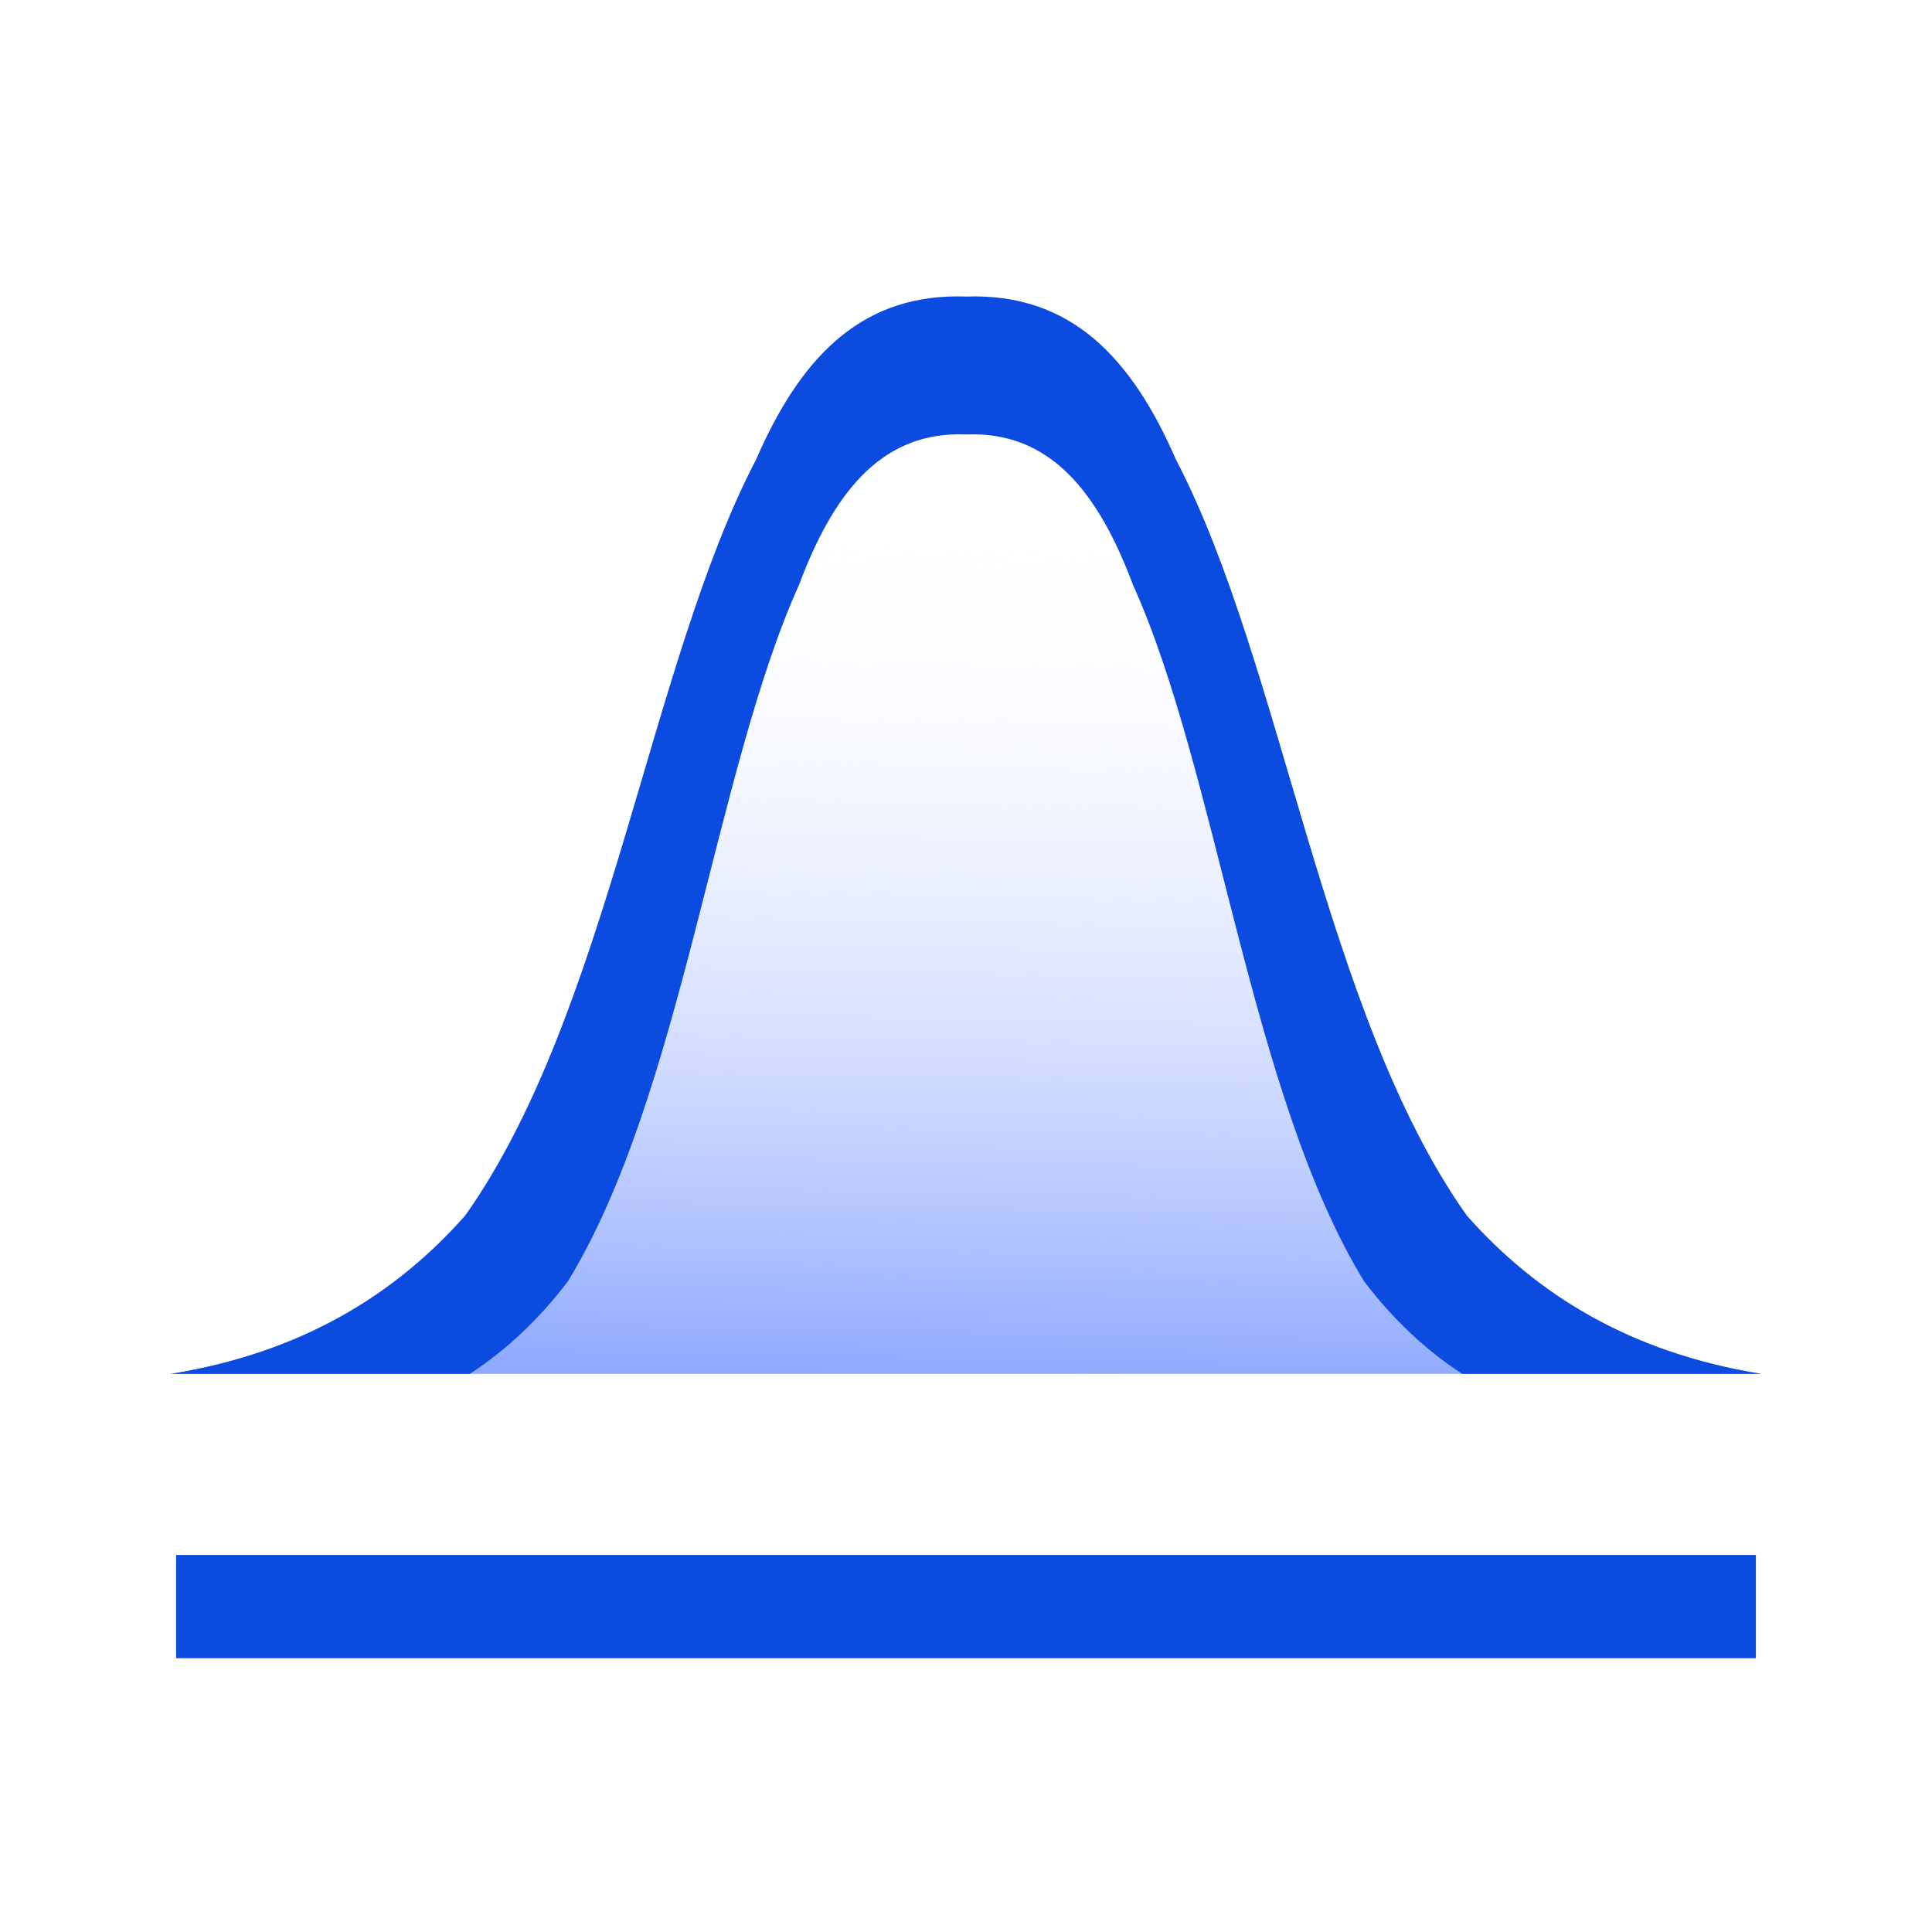
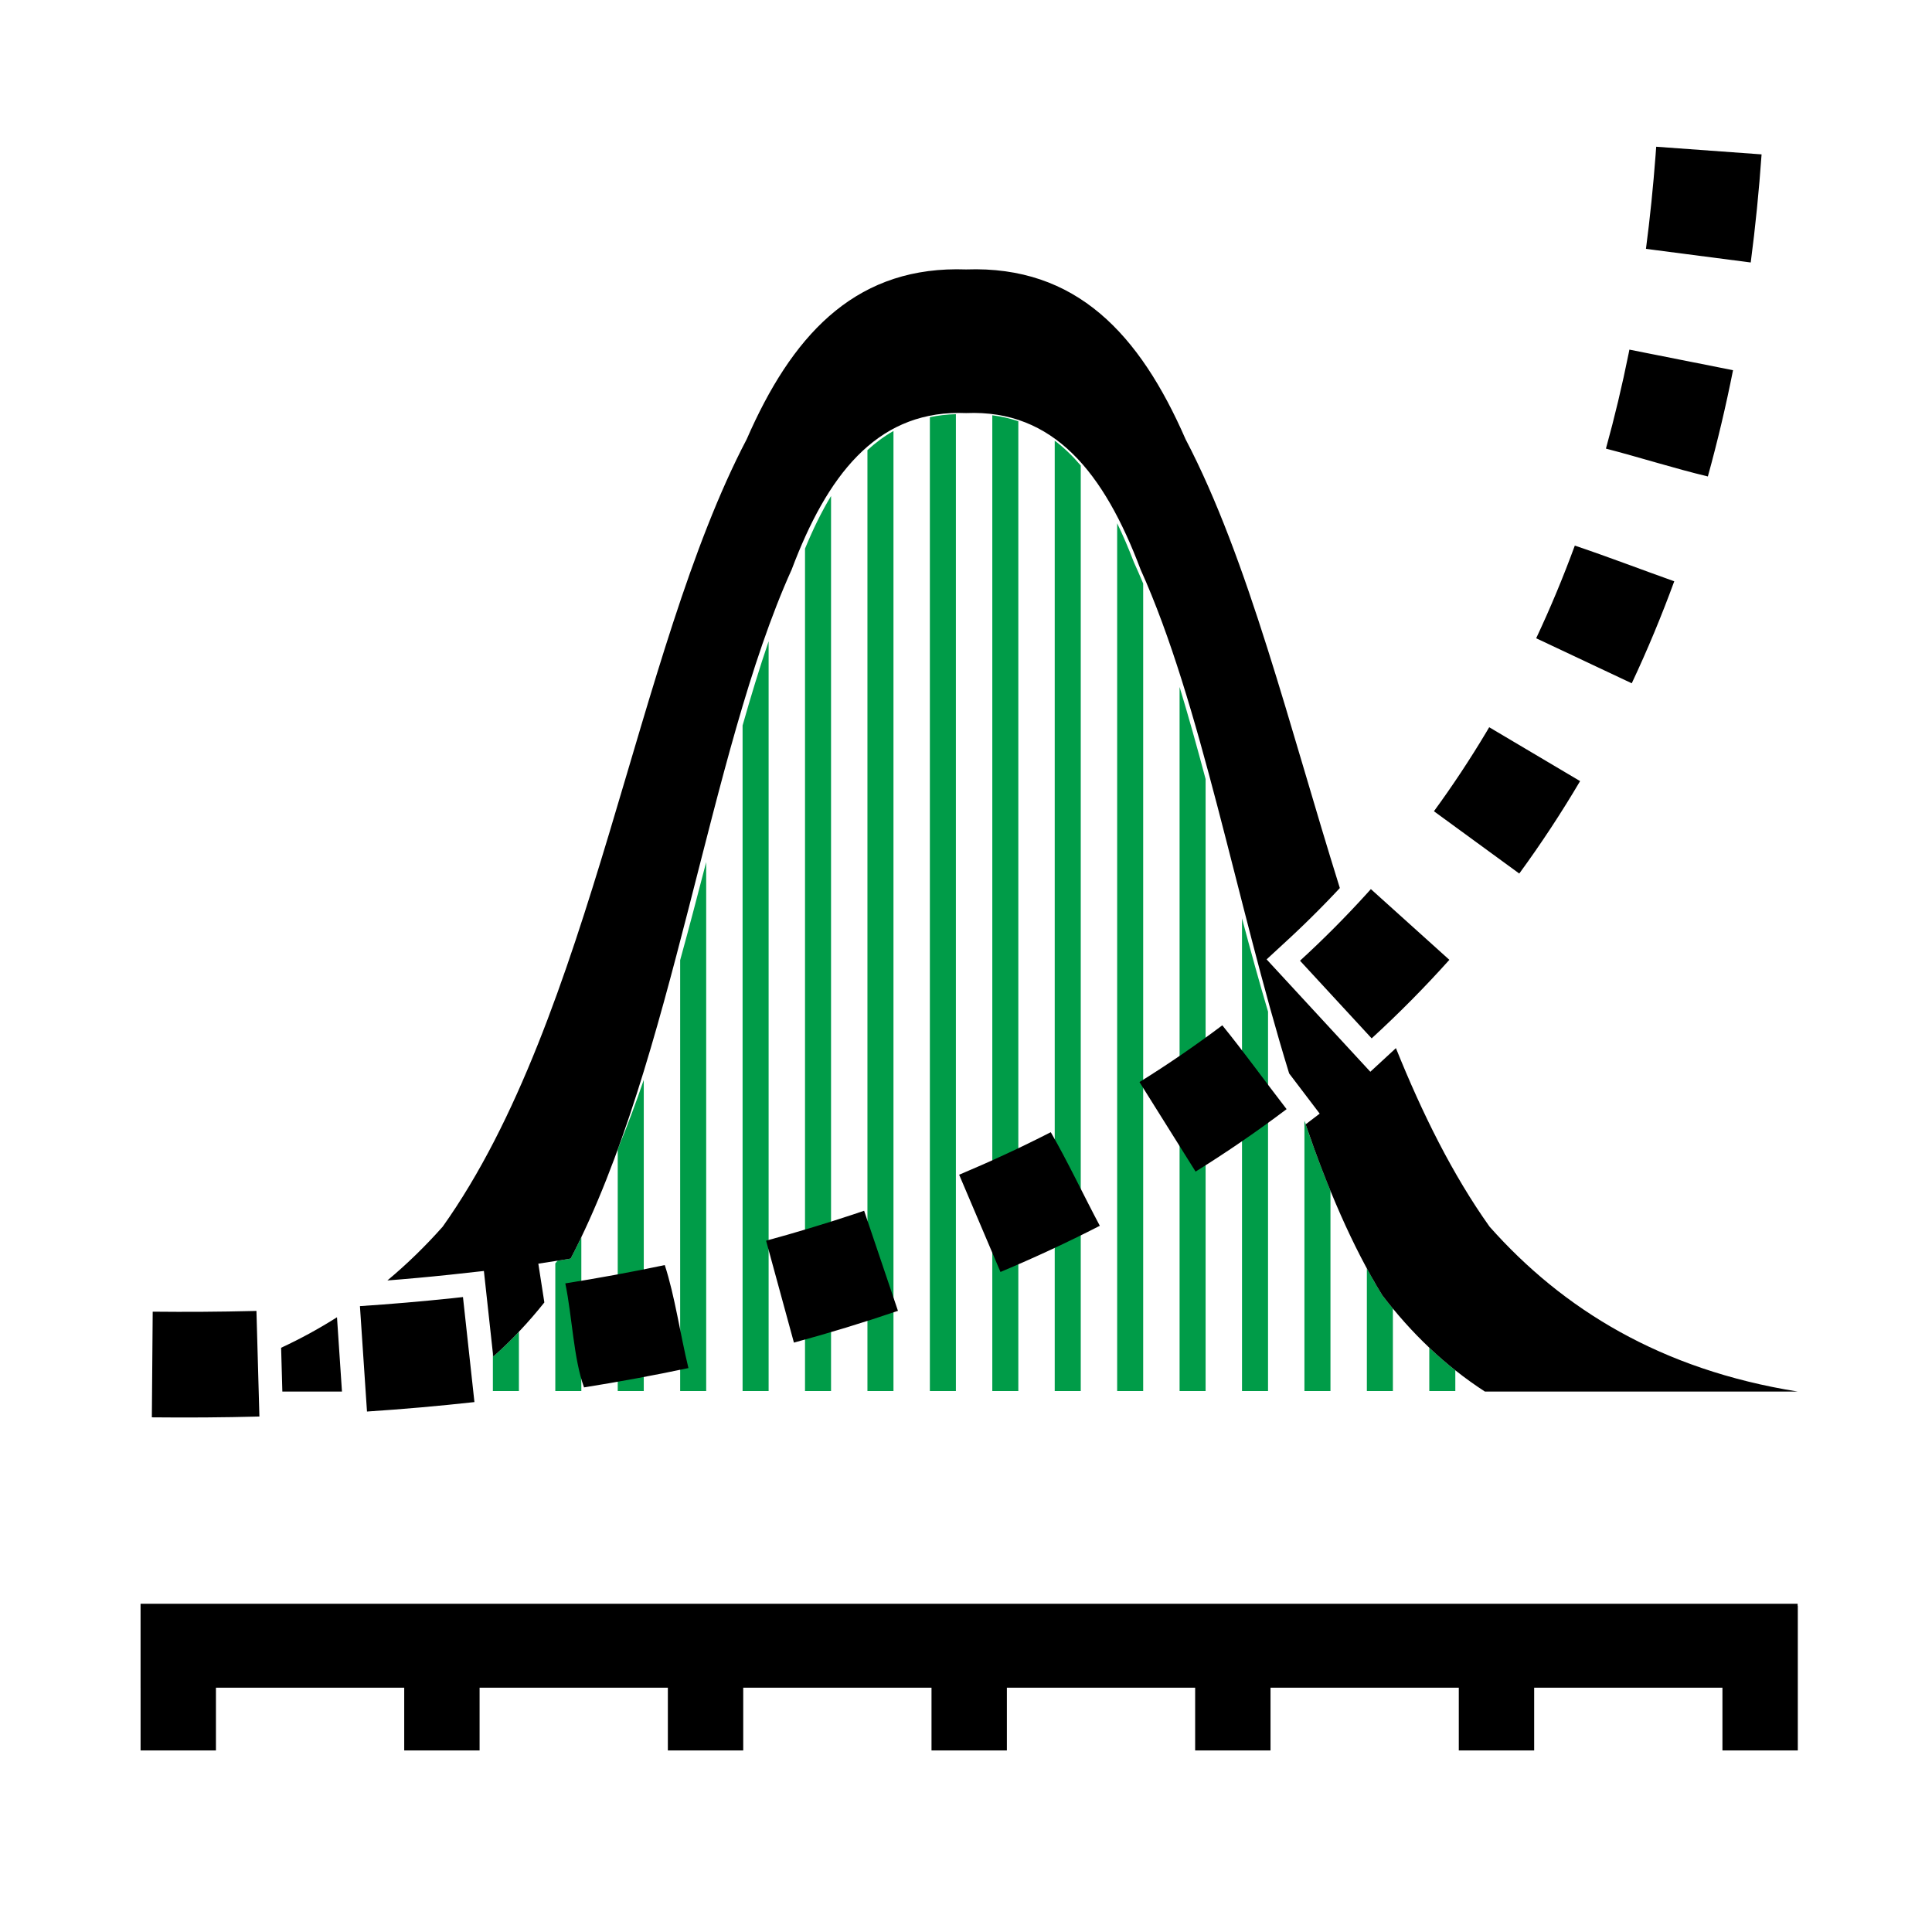
- <svg xmlns="http://www.w3.org/2000/svg" xmlns:xlink="http://www.w3.org/1999/xlink" viewBox="-128 -128 2048 2048" height="2048" width="2048">
+ <svg xmlns="http://www.w3.org/2000/svg" viewBox="-128 -128 2048 2048" height="2048" width="2048">
  <defs>
    <linearGradient id="a">
      <stop offset="0" stop-color="#8ea9ff" />
      <stop offset="1" stop-color="#fff" stop-opacity="0" />
    </linearGradient>
-     <linearGradient xlink:href="#a" id="b" x1="869.966" y1="1329.898" x2="887.322" y2="418.712" gradientUnits="userSpaceOnUse" />
  </defs>
-   <path d="m 886.189,186.197 c -105.673,0.307 -167.566,69.138 -212.745,172.981 -113.344,217.057 -156.199,586.812 -308.324,801.431 -74.17,83.839 -173.677,145.498 -312.416,167.788 3.485,0.045 6.937,0.038 10.369,0 l 1665.854,0 c 3.432,0.038 6.882,0.045 10.367,0 -138.745,-22.291 -238.254,-83.955 -312.425,-167.8 C 1274.753,945.979 1231.899,576.238 1118.559,359.184 1071.999,252.164 1007.687,182.33 896,186.361 c -3.312,-0.118 -6.582,-0.174 -9.811,-0.163 z" style="isolation:auto;mix-blend-mode:normal" color="#000" overflow="visible" fill="url(#b)" />
-   <path d="M 886.189,186.197 C 780.516,186.504 718.624,255.335 673.446,359.178 560.102,576.235 517.246,945.99 365.122,1160.609 c -74.17,83.839 -173.678,145.499 -312.416,167.788 3.485,0.045 6.937,0.038 10.37,0 l 306.808,0 c 40.537,-26.34 74.77,-59.639 104.034,-97.984 120.949,-197.792 155.022,-538.559 245.138,-738.599 35.92,-95.702 85.128,-159.138 169.145,-159.421 l 0,0.002 c 2.567,-0.01 5.167,0.04 7.8,0.149 88.798,-3.715 139.931,60.645 176.949,159.274 90.112,200.037 124.183,540.789 245.125,738.581 29.266,38.349 63.503,71.654 104.043,97.996 l 306.81,0 c 3.432,0.038 6.882,0.045 10.367,0 -138.745,-22.291 -238.254,-83.956 -312.425,-167.801 C 1274.753,945.978 1231.898,576.237 1118.559,359.183 1071.999,252.163 1007.687,182.33 896,186.361 c -3.312,-0.118 -6.582,-0.174 -9.811,-0.164 z M 58.708,1520.365 l 1674.584,0 0,109.44 -1674.584,0 z" style="isolation:auto;mix-blend-mode:normal" color="#000" overflow="visible" fill="#0c4be0" />
+   <path style="isolation:auto;mix-blend-mode:normal" d="m 885.291,311.051 c -9.654,0.244 -18.837,1.33 -27.592,3.192 l 0,1032.309 27.592,0 0,-1035.501 z m 38.584,1.166 0,1034.336 27.592,0 0,-1028.021 c -8.723,-2.97 -17.905,-5.096 -27.592,-6.315 z m -104.757,16.647 c -9.828,5.576 -19.001,12.376 -27.594,20.301 l 0,997.388 27.594,0 0,-1017.689 z m 170.933,10.269 0,1007.419 27.592,0 0,-981.078 C 1009.1,355.414 999.933,346.592 990.05,339.134 Z M 752.942,397.776 c -10.089,16.685 -19.202,35.408 -27.594,55.794 l 0,892.982 27.594,0 0,-948.777 z m 303.284,28.888 0,919.889 27.592,0 0,-855.965 c -3.235,-7.763 -6.534,-15.367 -9.919,-22.754 -5.545,-14.521 -11.415,-28.27 -17.672,-41.169 z M 686.766,551.794 c -9.681,28.357 -18.79,58.279 -27.594,89.243 l 0,705.516 27.594,0 0,-794.759 z m 435.636,48.42 0,746.34 27.592,0 0,-648.696 c -8.943,-33.528 -18.033,-66.297 -27.592,-97.643 z M 620.59,785.839 c -8.964,34.603 -18.064,69.445 -27.592,103.94 l 0,456.775 27.592,0 0,-560.714 z m 567.987,59.588 0,501.126 27.592,0 0,-402.189 c -9.669,-32.521 -18.766,-65.684 -27.592,-98.937 z M 554.415,1016.704 c -8.272,24.202 -17.021,47.751 -26.355,70.43 -0.411,1.139 -0.823,2.278 -1.237,3.414 l 0,256.006 27.592,0 0,-329.849 z m 700.339,43.291 0,286.558 27.592,0 0,-212.241 c -9.293,-22.712 -18.029,-46.269 -26.31,-70.462 l 0.157,-0.12 c -0.479,-1.246 -0.962,-2.485 -1.438,-3.735 z m -766.514,123.412 c -3.692,7.713 -7.459,15.307 -11.327,22.74 l -6.935,1.133 0.008,0 -6.943,1.082 c -0.797,0.949 -1.591,1.9 -2.394,2.842 l 0,135.348 27.592,0 0,-163.145 z m 832.69,33.207 0,129.939 27.592,0 0,-87.408 c -3.815,-4.63 -7.56,-9.334 -11.224,-14.118 -5.634,-9.181 -11.082,-18.665 -16.368,-28.412 z m -898.866,67.083 c -8.7,9.171 -17.761,17.966 -27.21,26.345 l -0.382,-3.503 0,40.014 27.592,0 0,-62.856 z m -66.176,15.823 c -3.895,2.252 -7.855,4.431 -11.862,6.561 l 3.265,29.905 -4.62,0.472 -0.114,0.01 -0.14,0.014 -14.12,1.337 0,8.733 27.592,0 0,-47.032 z m 1031.217,1.086 0,45.946 27.592,0 0,-21.987 c -9.564,-7.593 -18.754,-15.588 -27.592,-23.959 z m -1103.414,31.201 c -7.043,2.33 -14.23,4.501 -21.57,6.496 l 0,8.249 27.592,0 0,-5.442 -1.782,0.144 -0.026,0 -3.562,0.262 -0.651,-9.71 z" color="#000" overflow="visible" fill="#009c48" />
+   <path style="isolation:auto;mix-blend-mode:normal" d="M 1755.641 155.547 C 1755.413 158.621 1755.186 161.697 1754.959 164.771 C 1752.447 197.866 1749.108 230.901 1744.783 263.809 L 1855.848 278.24 C 1860.847 240.173 1864.633 201.948 1867.348 163.65 L 1755.641 155.547 z M 1013.889 285.443 C 903.439 285.763 838.748 357.452 791.527 465.609 C 673.06 691.684 628.267 1076.799 469.266 1300.334 C 451.221 1320.66 431.74 1339.732 410.643 1357.328 L 424.74 1356.191 L 443.486 1354.549 L 443.453 1354.549 L 459.285 1353.049 L 459.352 1353.039 L 476.646 1351.279 L 512.947 1347.289 L 512.947 1347.299 L 522.854 1438.047 C 542.52 1420.607 560.524 1401.388 577.037 1380.65 L 570.65 1339.549 L 597.984 1335.285 L 597.977 1335.285 L 604.912 1334.152 C 713.904 1124.693 750.697 799.528 839.199 603.758 C 876.743 504.08 928.176 438.007 1015.99 437.713 L 1015.99 437.715 C 1018.674 437.704 1021.39 437.758 1024.143 437.871 C 1116.955 434.002 1170.4 501.035 1209.092 603.762 C 1272.987 745.103 1309.93 953.886 1366.547 1137.883 L 1398.932 1180.508 L 1384.035 1191.85 C 1406.892 1258.626 1433.156 1320.645 1465.297 1373.025 C 1495.886 1412.967 1531.67 1447.657 1574.043 1475.094 L 1894.723 1475.094 C 1898.31 1475.134 1901.914 1475.141 1905.557 1475.094 C 1760.539 1451.877 1656.533 1387.65 1579.01 1300.322 C 1539.947 1245.402 1507.787 1180.717 1479.725 1111.047 L 1477.709 1112.938 L 1477.543 1113.092 L 1477.33 1113.291 L 1452.6 1136.109 L 1342.664 1016.981 L 1366.934 994.592 L 1366.969 994.561 L 1373.162 988.756 L 1378.978 983.223 L 1379.029 983.174 L 1384.514 977.875 L 1390.299 972.207 L 1390.348 972.158 L 1396.42 966.105 L 1396.443 966.086 L 1402.047 960.414 L 1402.107 960.354 L 1409.758 952.498 L 1409.684 952.543 L 1413.314 948.756 L 1413.336 948.736 L 1418.853 942.891 L 1418.914 942.826 L 1420.285 941.352 C 1366.783 770.503 1323.442 592.866 1256.762 465.615 C 1208.097 354.15 1140.878 281.415 1024.143 285.613 C 1020.681 285.49 1017.264 285.432 1013.889 285.443 z M 1727.234 370.613 L 1726.422 374.693 C 1719.577 408.579 1711.586 442.239 1702.353 475.555 C 1738.315 484.853 1775.208 496.649 1810.397 505.059 C 1820.683 467.863 1829.565 430.28 1837.088 392.43 L 1727.234 370.613 z M 1669.371 578.357 C 1657.138 611.666 1643.512 644.47 1628.412 676.582 C 1662.185 692.493 1695.957 708.404 1729.73 724.314 C 1746.364 688.976 1761.342 652.862 1774.785 616.193 C 1739.726 603.741 1704.051 590.011 1669.371 578.357 z M 1578.617 770.896 L 1576.402 774.637 L 1575.41 776.312 C 1558.24 805.019 1539.777 832.957 1520.027 859.955 L 1610.484 926 C 1633.575 894.423 1655.086 861.693 1674.965 828.002 C 1642.849 808.966 1610.733 789.932 1578.617 770.896 z M 1453.178 942.49 L 1450.27 945.723 L 1448.523 947.664 C 1426.144 972.313 1402.615 995.915 1378.066 1018.404 C 1403.385 1045.84 1428.704 1073.277 1454.023 1100.713 C 1482.813 1074.324 1510.33 1046.543 1536.391 1017.455 L 1453.178 942.49 z M 1295.686 1086.869 C 1267.349 1108.226 1238.035 1128.282 1207.912 1147.033 C 1227.734 1178.669 1247.557 1210.304 1267.379 1241.939 C 1300.494 1221.314 1332.713 1199.246 1363.848 1175.736 C 1341.1 1146.359 1318.592 1115.038 1295.686 1086.869 z M 1113.869 1200.182 C 1082.089 1216.455 1049.649 1231.429 1016.738 1245.27 L 1060.551 1348.346 C 1096.244 1333.345 1131.404 1317.061 1165.855 1299.391 C 1148.431 1266.658 1131.818 1231.271 1113.869 1200.182 z M 916.006 1283.445 C 912.073 1284.774 908.141 1286.103 904.209 1287.432 C 873.76 1297.512 843.043 1306.787 812.086 1315.18 L 841.594 1423.223 C 878.693 1413.156 915.487 1401.955 951.871 1389.549 C 939.916 1354.181 927.961 1318.813 916.006 1283.445 z M 704.684 1341.041 C 669.709 1348.387 634.548 1354.851 599.248 1360.432 C 606.647 1396.112 607.95 1440.138 619.094 1470.693 C 656.146 1464.78 693.058 1457.982 729.766 1450.207 C 721.038 1414.474 715.367 1373.705 704.684 1341.041 z M 490.766 1374.926 C 486.972 1375.343 483.178 1375.762 479.385 1376.18 C 446.828 1379.592 414.208 1382.392 381.543 1384.543 L 389.025 1496.291 C 427.057 1493.775 465.038 1490.453 502.922 1486.266 L 490.766 1374.926 z M 271.84 1389.619 L 268.074 1389.721 C 232.682 1390.596 197.274 1390.813 161.873 1390.436 L 160.967 1502.432 C 198.972 1502.826 236.986 1502.585 274.98 1501.576 L 271.84 1389.619 z M 357.227 1396.342 C 338.595 1408.177 318.88 1418.992 297.996 1428.686 L 299.297 1475.094 L 362.5 1475.094 L 357.227 1396.342 z M 149.002 1700.035 L 149.002 1789.022 L 149.014 1789.022 L 149.014 1855.516 L 228.906 1855.516 L 228.906 1789.022 L 428.486 1789.022 L 428.486 1855.516 L 508.381 1855.516 L 508.381 1789.022 L 707.961 1789.022 L 707.961 1855.516 L 787.855 1855.516 L 787.855 1789.022 L 987.436 1789.022 L 987.436 1855.516 L 1067.328 1855.516 L 1067.328 1789.022 L 1266.91 1789.022 L 1266.91 1855.516 L 1346.803 1855.516 L 1346.803 1789.022 L 1546.385 1789.022 L 1546.385 1855.516 L 1626.277 1855.516 L 1626.277 1789.022 L 1825.857 1789.022 L 1825.857 1855.516 L 1905.752 1855.516 L 1905.752 1702.121 L 1905.555 1702.121 L 1905.555 1700.035 L 149.002 1700.035 z" transform="translate(-128 -128)" color="#000" overflow="visible" />
</svg>
